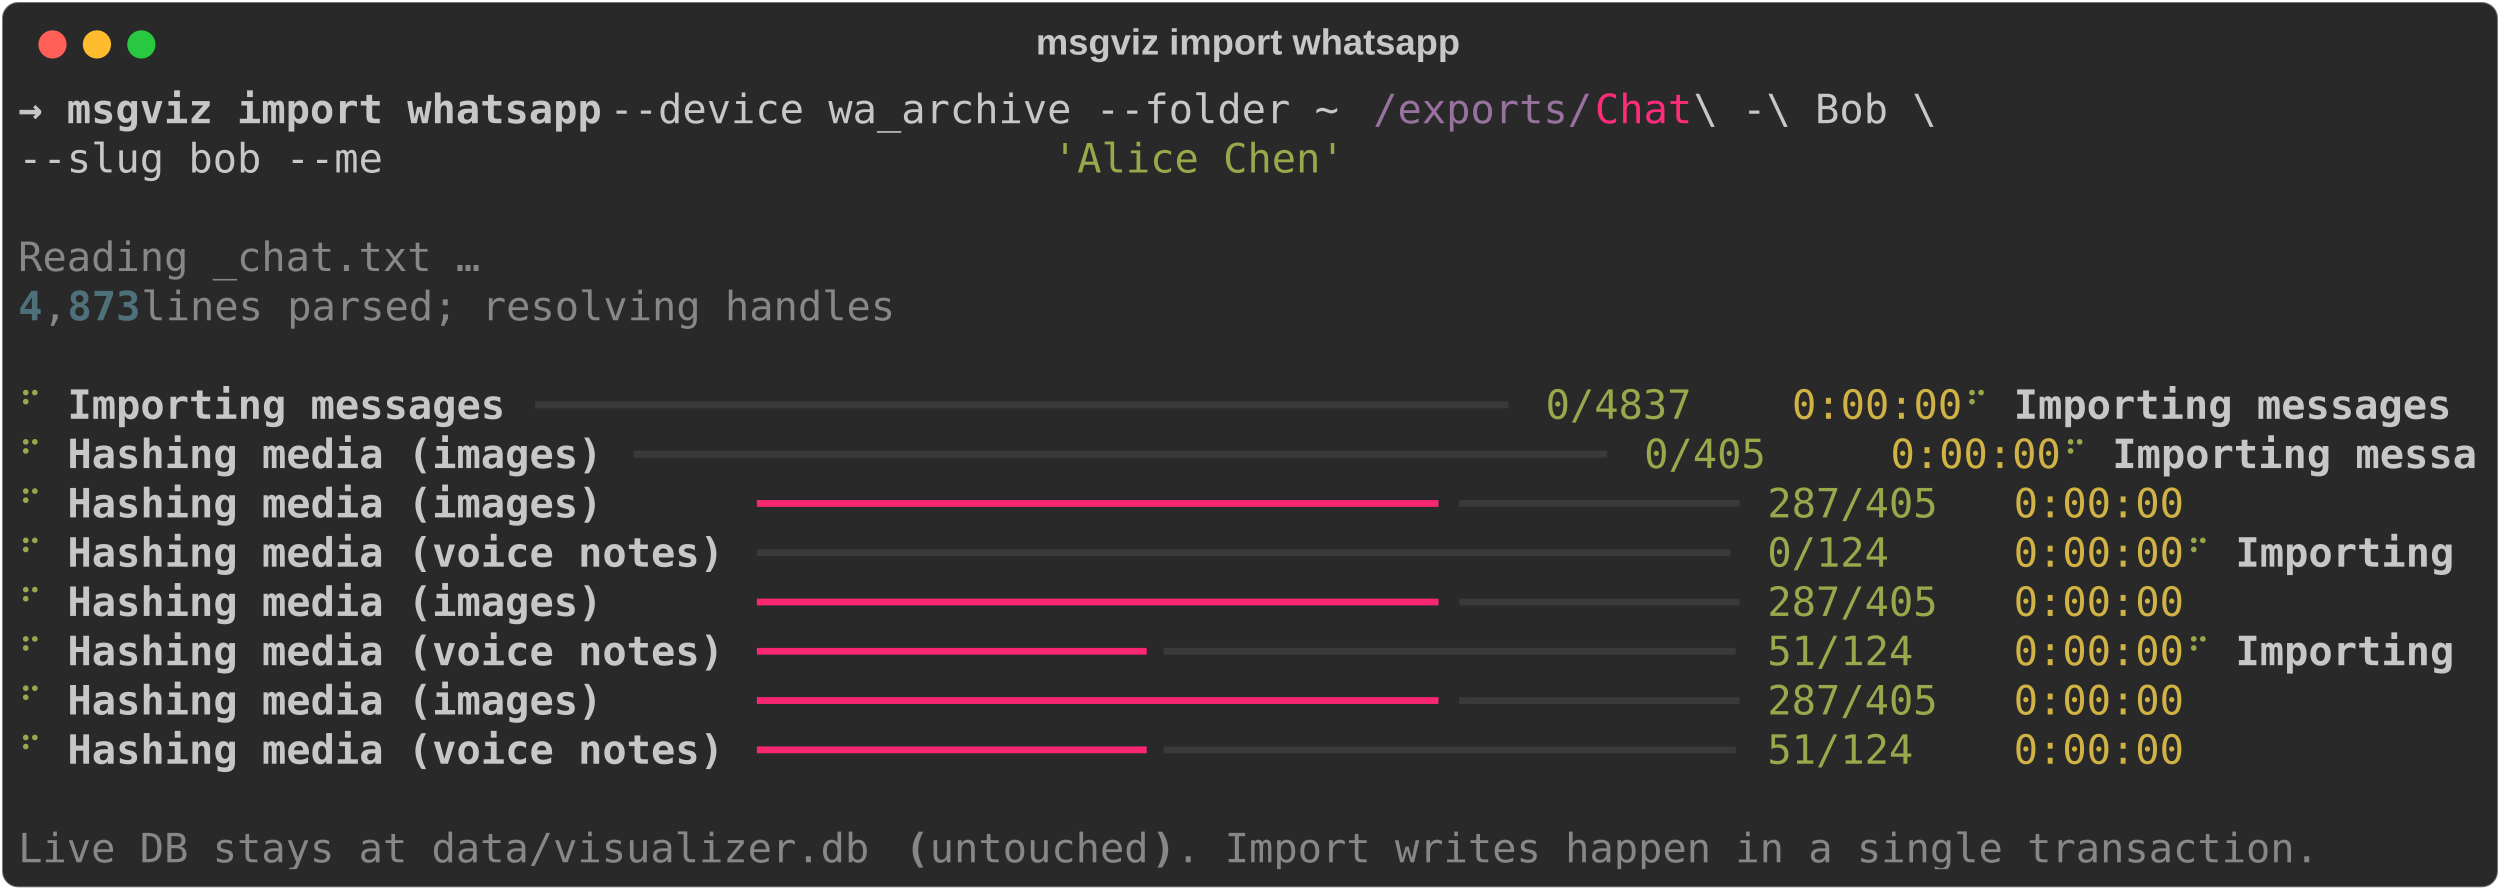
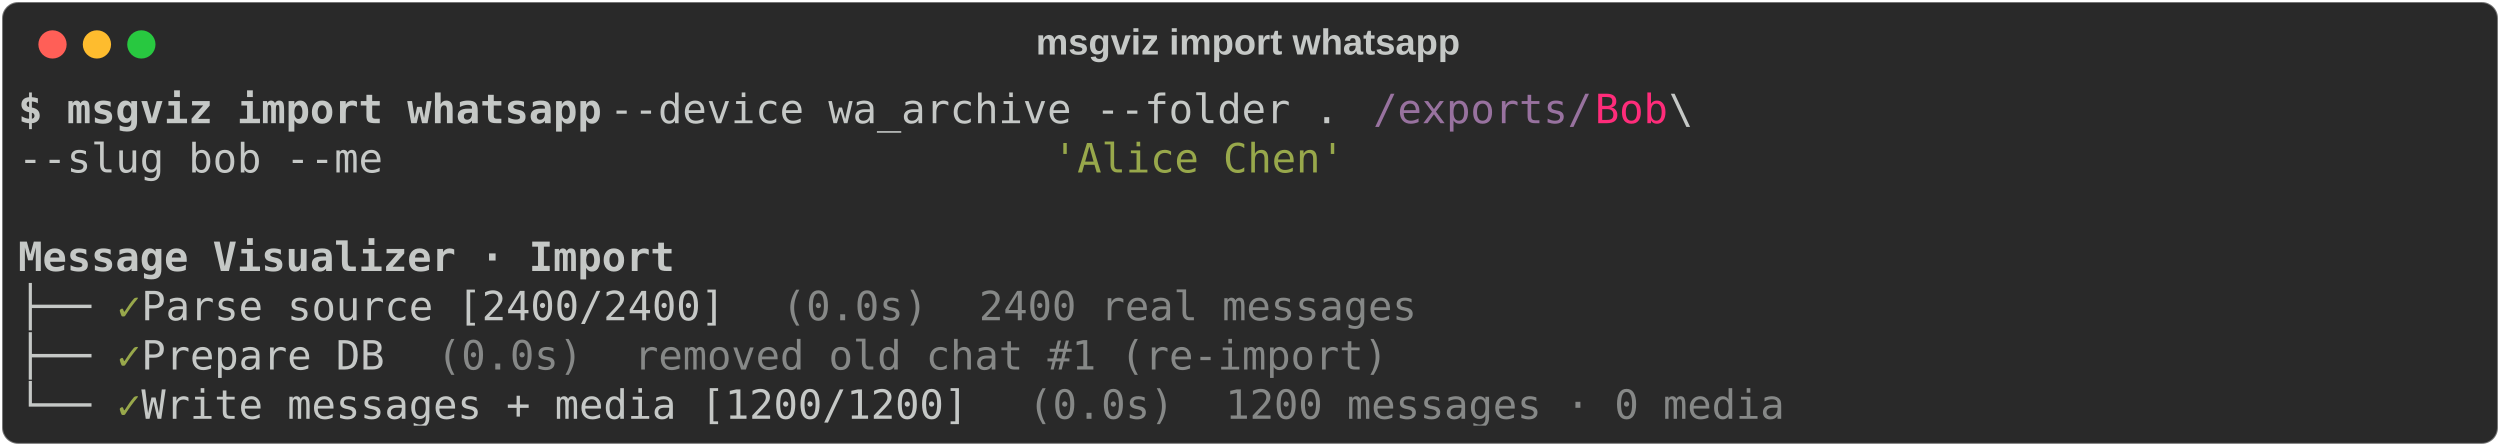
- <svg xmlns="http://www.w3.org/2000/svg" class="rich-terminal" viewBox="0 0 1238 440.4">
+ <svg xmlns="http://www.w3.org/2000/svg" class="rich-terminal" viewBox="0 0 1238 220.8">
  <style>

    @font-face {
        font-family: "Fira Code";
        src: local("FiraCode-Regular"),
                url("https://cdnjs.cloudflare.com/ajax/libs/firacode/6.2.0/woff2/FiraCode-Regular.woff2") format("woff2"),
                url("https://cdnjs.cloudflare.com/ajax/libs/firacode/6.2.0/woff/FiraCode-Regular.woff") format("woff");
        font-style: normal;
        font-weight: 400;
    }
    @font-face {
        font-family: "Fira Code";
        src: local("FiraCode-Bold"),
                url("https://cdnjs.cloudflare.com/ajax/libs/firacode/6.2.0/woff2/FiraCode-Bold.woff2") format("woff2"),
                url("https://cdnjs.cloudflare.com/ajax/libs/firacode/6.2.0/woff/FiraCode-Bold.woff") format("woff");
        font-style: bold;
        font-weight: 700;
    }

-     .terminal-827953709-matrix {
+     .terminal-770239509-matrix {
        font-family: Fira Code, monospace;
        font-size: 20px;
        line-height: 24.4px;
        font-variant-east-asian: full-width;
    }

-     .terminal-827953709-title {
+     .terminal-770239509-title {
        font-size: 18px;
        font-weight: bold;
        font-family: arial;
    }

-     .terminal-827953709-r1 { fill: #c5c8c6;font-weight: bold }
- .terminal-827953709-r2 { fill: #c5c8c6 }
- .terminal-827953709-r3 { fill: #98729f }
- .terminal-827953709-r4 { fill: #ff2c7a }
- .terminal-827953709-r5 { fill: #98a84b }
- .terminal-827953709-r6 { fill: #868887 }
- .terminal-827953709-r7 { fill: #4e707b;font-weight: bold }
- .terminal-827953709-r8 { fill: #3a3a3a }
- .terminal-827953709-r9 { fill: #d0b344 }
- .terminal-827953709-r10 { fill: #f92672 }
- .terminal-827953709-r11 { fill: #868887;font-weight: bold }
+     .terminal-770239509-r1 { fill: #c5c8c6;font-weight: bold }
+ .terminal-770239509-r2 { fill: #c5c8c6 }
+ .terminal-770239509-r3 { fill: #98729f }
+ .terminal-770239509-r4 { fill: #ff2c7a }
+ .terminal-770239509-r5 { fill: #98a84b }
+ .terminal-770239509-r6 { fill: #868887 }
    </style>
  <defs>
-     <clipPath id="terminal-827953709-clip-terminal">
-       <rect x="0" y="0" width="1219.0" height="389.4" />
+     <clipPath id="terminal-770239509-clip-terminal">
+       <rect x="0" y="0" width="1219.0" height="169.8" />
    </clipPath>
-     <clipPath id="terminal-827953709-line-0">
+     <clipPath id="terminal-770239509-line-0">
      <rect x="0" y="1.5" width="1220" height="24.65" />
    </clipPath>
-     <clipPath id="terminal-827953709-line-1">
+     <clipPath id="terminal-770239509-line-1">
      <rect x="0" y="25.9" width="1220" height="24.65" />
    </clipPath>
-     <clipPath id="terminal-827953709-line-2">
+     <clipPath id="terminal-770239509-line-2">
      <rect x="0" y="50.3" width="1220" height="24.65" />
    </clipPath>
-     <clipPath id="terminal-827953709-line-3">
+     <clipPath id="terminal-770239509-line-3">
      <rect x="0" y="74.7" width="1220" height="24.65" />
    </clipPath>
-     <clipPath id="terminal-827953709-line-4">
+     <clipPath id="terminal-770239509-line-4">
      <rect x="0" y="99.1" width="1220" height="24.65" />
    </clipPath>
-     <clipPath id="terminal-827953709-line-5">
+     <clipPath id="terminal-770239509-line-5">
      <rect x="0" y="123.5" width="1220" height="24.65" />
    </clipPath>
-     <clipPath id="terminal-827953709-line-6">
-       <rect x="0" y="147.9" width="1220" height="24.65" />
-     </clipPath>
-     <clipPath id="terminal-827953709-line-7">
-       <rect x="0" y="172.3" width="1220" height="24.65" />
-     </clipPath>
-     <clipPath id="terminal-827953709-line-8">
-       <rect x="0" y="196.7" width="1220" height="24.65" />
-     </clipPath>
-     <clipPath id="terminal-827953709-line-9">
-       <rect x="0" y="221.1" width="1220" height="24.65" />
-     </clipPath>
-     <clipPath id="terminal-827953709-line-10">
-       <rect x="0" y="245.5" width="1220" height="24.65" />
-     </clipPath>
-     <clipPath id="terminal-827953709-line-11">
-       <rect x="0" y="269.9" width="1220" height="24.65" />
-     </clipPath>
-     <clipPath id="terminal-827953709-line-12">
-       <rect x="0" y="294.3" width="1220" height="24.65" />
-     </clipPath>
-     <clipPath id="terminal-827953709-line-13">
-       <rect x="0" y="318.7" width="1220" height="24.65" />
-     </clipPath>
-     <clipPath id="terminal-827953709-line-14">
-       <rect x="0" y="343.1" width="1220" height="24.65" />
-     </clipPath>
  </defs>
-   <rect fill="#292929" stroke="rgba(255,255,255,0.35)" stroke-width="1" x="1" y="1" width="1236" height="438.4" rx="8" />
-   <text class="terminal-827953709-title" fill="#c5c8c6" text-anchor="middle" x="618" y="27">msgviz import whatsapp</text>
+   <rect fill="#292929" stroke="rgba(255,255,255,0.35)" stroke-width="1" x="1" y="1" width="1236" height="218.8" rx="8" />
+   <text class="terminal-770239509-title" fill="#c5c8c6" text-anchor="middle" x="618" y="27">msgviz import whatsapp</text>
  <g transform="translate(26,22)">
    <circle cx="0" cy="0" r="7" fill="#ff5f57" />
    <circle cx="22" cy="0" r="7" fill="#febc2e" />
    <circle cx="44" cy="0" r="7" fill="#28c840" />
  </g>
-   <g transform="translate(9, 41)" clip-path="url(#terminal-827953709-clip-terminal)">
-     <g class="terminal-827953709-matrix">
-       <text class="terminal-827953709-r1" x="0" y="20" textLength="292.8" clip-path="url(#terminal-827953709-line-0)">→ msgviz import whatsapp</text>
-       <text class="terminal-827953709-r2" x="292.8" y="20" textLength="378.2" clip-path="url(#terminal-827953709-line-0)"> --device wa_archive --folder ~</text>
-       <text class="terminal-827953709-r3" x="671" y="20" textLength="109.8" clip-path="url(#terminal-827953709-line-0)">/exports/</text>
-       <text class="terminal-827953709-r4" x="780.8" y="20" textLength="48.8" clip-path="url(#terminal-827953709-line-0)">Chat</text>
-       <text class="terminal-827953709-r2" x="829.6" y="20" textLength="122" clip-path="url(#terminal-827953709-line-0)">\ -\ Bob \</text>
-       <text class="terminal-827953709-r2" x="1220" y="20" textLength="12.2" clip-path="url(#terminal-827953709-line-0)">
+   <g transform="translate(9, 41)" clip-path="url(#terminal-770239509-clip-terminal)">
+     <g class="terminal-770239509-matrix">
+       <text class="terminal-770239509-r1" x="0" y="20" textLength="292.8" clip-path="url(#terminal-770239509-line-0)">$ msgviz import whatsapp</text>
+       <text class="terminal-770239509-r2" x="292.8" y="20" textLength="378.2" clip-path="url(#terminal-770239509-line-0)"> --device wa_archive --folder .</text>
+       <text class="terminal-770239509-r3" x="671" y="20" textLength="109.8" clip-path="url(#terminal-770239509-line-0)">/exports/</text>
+       <text class="terminal-770239509-r4" x="780.8" y="20" textLength="36.6" clip-path="url(#terminal-770239509-line-0)">Bob</text>
+       <text class="terminal-770239509-r2" x="817.4" y="20" textLength="24.4" clip-path="url(#terminal-770239509-line-0)"> \</text>
+       <text class="terminal-770239509-r2" x="1220" y="20" textLength="12.2" clip-path="url(#terminal-770239509-line-0)">
</text>
-       <text class="terminal-827953709-r2" x="0" y="44.4" textLength="512.4" clip-path="url(#terminal-827953709-line-1)">                          --slug bob --me </text>
-       <text class="terminal-827953709-r5" x="512.4" y="44.4" textLength="146.4" clip-path="url(#terminal-827953709-line-1)">'Alice Chen'</text>
-       <text class="terminal-827953709-r2" x="1220" y="44.4" textLength="12.2" clip-path="url(#terminal-827953709-line-1)">
+       <text class="terminal-770239509-r2" x="0" y="44.4" textLength="512.4" clip-path="url(#terminal-770239509-line-1)">                          --slug bob --me </text>
+       <text class="terminal-770239509-r5" x="512.4" y="44.4" textLength="146.4" clip-path="url(#terminal-770239509-line-1)">'Alice Chen'</text>
+       <text class="terminal-770239509-r2" x="1220" y="44.4" textLength="12.2" clip-path="url(#terminal-770239509-line-1)">
</text>
-       <text class="terminal-827953709-r2" x="1220" y="68.8" textLength="12.2" clip-path="url(#terminal-827953709-line-2)">
+       <text class="terminal-770239509-r2" x="1220" y="68.8" textLength="12.2" clip-path="url(#terminal-770239509-line-2)">
</text>
-       <text class="terminal-827953709-r6" x="0" y="93.2" textLength="231.8" clip-path="url(#terminal-827953709-line-3)">Reading _chat.txt …</text>
-       <text class="terminal-827953709-r2" x="1220" y="93.2" textLength="12.2" clip-path="url(#terminal-827953709-line-3)">
+       <text class="terminal-770239509-r1" x="0" y="93.2" textLength="329.4" clip-path="url(#terminal-770239509-line-3)">Message Visualizer · Import</text>
+       <text class="terminal-770239509-r2" x="1220" y="93.2" textLength="12.2" clip-path="url(#terminal-770239509-line-3)">
</text>
-       <text class="terminal-827953709-r7" x="0" y="117.6" textLength="12.2" clip-path="url(#terminal-827953709-line-4)">4</text>
-       <text class="terminal-827953709-r6" x="12.2" y="117.6" textLength="12.2" clip-path="url(#terminal-827953709-line-4)">,</text>
-       <text class="terminal-827953709-r7" x="24.4" y="117.6" textLength="36.6" clip-path="url(#terminal-827953709-line-4)">873</text>
-       <text class="terminal-827953709-r6" x="61" y="117.6" textLength="390.4" clip-path="url(#terminal-827953709-line-4)"> lines parsed; resolving handles</text>
-       <text class="terminal-827953709-r2" x="1220" y="117.6" textLength="12.2" clip-path="url(#terminal-827953709-line-4)">
+       <text class="terminal-770239509-r2" x="0" y="117.6" textLength="48.8" clip-path="url(#terminal-770239509-line-4)">├── </text>
+       <text class="terminal-770239509-r5" x="48.8" y="117.6" textLength="12.2" clip-path="url(#terminal-770239509-line-4)">✓</text>
+       <text class="terminal-770239509-r2" x="61" y="117.6" textLength="317.2" clip-path="url(#terminal-770239509-line-4)"> Parse source [2400/2400] </text>
+       <text class="terminal-770239509-r6" x="378.2" y="117.6" textLength="73.2" clip-path="url(#terminal-770239509-line-4)">(0.0s)</text>
+       <text class="terminal-770239509-r6" x="475.8" y="117.6" textLength="219.6" clip-path="url(#terminal-770239509-line-4)">2400 real messages</text>
+       <text class="terminal-770239509-r2" x="1220" y="117.6" textLength="12.2" clip-path="url(#terminal-770239509-line-4)">
</text>
-       <text class="terminal-827953709-r2" x="1220" y="142" textLength="12.2" clip-path="url(#terminal-827953709-line-5)">
+       <text class="terminal-770239509-r2" x="0" y="142" textLength="48.8" clip-path="url(#terminal-770239509-line-5)">├── </text>
+       <text class="terminal-770239509-r5" x="48.8" y="142" textLength="12.2" clip-path="url(#terminal-770239509-line-5)">✓</text>
+       <text class="terminal-770239509-r2" x="61" y="142" textLength="146.4" clip-path="url(#terminal-770239509-line-5)"> Prepare DB </text>
+       <text class="terminal-770239509-r6" x="207.4" y="142" textLength="73.2" clip-path="url(#terminal-770239509-line-5)">(0.0s)</text>
+       <text class="terminal-770239509-r6" x="305" y="142" textLength="378.2" clip-path="url(#terminal-770239509-line-5)">removed old chat #1 (re-import)</text>
+       <text class="terminal-770239509-r2" x="1220" y="142" textLength="12.2" clip-path="url(#terminal-770239509-line-5)">
</text>
-       <text class="terminal-827953709-r5" x="0" y="166.4" textLength="12.2" clip-path="url(#terminal-827953709-line-6)">⠋</text>
-       <text class="terminal-827953709-r1" x="24.4" y="166.4" textLength="219.6" clip-path="url(#terminal-827953709-line-6)">Importing messages</text>
-       <text class="terminal-827953709-r8" x="256.2" y="166.4" textLength="488" clip-path="url(#terminal-827953709-line-6)">━━━━━━━━━━━━━━━━━━━━━━━━━━━━━━━━━━━━━━━━</text>
-       <text class="terminal-827953709-r5" x="756.4" y="166.4" textLength="109.8" clip-path="url(#terminal-827953709-line-6)">   0/4837</text>
-       <text class="terminal-827953709-r9" x="878.4" y="166.4" textLength="85.4" clip-path="url(#terminal-827953709-line-6)">0:00:00</text>
-       <text class="terminal-827953709-r5" x="963.8" y="166.4" textLength="12.2" clip-path="url(#terminal-827953709-line-6)">⠋</text>
-       <text class="terminal-827953709-r1" x="988.2" y="166.4" textLength="219.6" clip-path="url(#terminal-827953709-line-6)">Importing messages</text>
-       <text class="terminal-827953709-r2" x="1220" y="166.4" textLength="12.2" clip-path="url(#terminal-827953709-line-6)">
- </text>
-       <text class="terminal-827953709-r5" x="0" y="190.8" textLength="12.2" clip-path="url(#terminal-827953709-line-7)">⠋</text>
-       <text class="terminal-827953709-r1" x="24.4" y="190.8" textLength="268.4" clip-path="url(#terminal-827953709-line-7)">Hashing media (images)</text>
-       <text class="terminal-827953709-r8" x="305" y="190.8" textLength="488" clip-path="url(#terminal-827953709-line-7)">━━━━━━━━━━━━━━━━━━━━━━━━━━━━━━━━━━━━━━━━</text>
-       <text class="terminal-827953709-r5" x="805.2" y="190.8" textLength="109.8" clip-path="url(#terminal-827953709-line-7)">  0/405  </text>
-       <text class="terminal-827953709-r9" x="927.2" y="190.8" textLength="85.4" clip-path="url(#terminal-827953709-line-7)">0:00:00</text>
-       <text class="terminal-827953709-r5" x="1012.6" y="190.8" textLength="12.2" clip-path="url(#terminal-827953709-line-7)">⠋</text>
-       <text class="terminal-827953709-r1" x="1037" y="190.8" textLength="183" clip-path="url(#terminal-827953709-line-7)">Importing messa</text>
-       <text class="terminal-827953709-r2" x="1220" y="190.8" textLength="12.2" clip-path="url(#terminal-827953709-line-7)">
- </text>
-       <text class="terminal-827953709-r5" x="0" y="215.2" textLength="12.2" clip-path="url(#terminal-827953709-line-8)">⠋</text>
-       <text class="terminal-827953709-r1" x="24.4" y="215.2" textLength="268.4" clip-path="url(#terminal-827953709-line-8)">Hashing media (images)</text>
-       <text class="terminal-827953709-r10" x="366" y="215.2" textLength="341.6" clip-path="url(#terminal-827953709-line-8)">━━━━━━━━━━━━━━━━━━━━━━━━━━━━</text>
-       <text class="terminal-827953709-r8" x="707.6" y="215.2" textLength="12.2" clip-path="url(#terminal-827953709-line-8)">╺</text>
-       <text class="terminal-827953709-r8" x="719.8" y="215.2" textLength="134.2" clip-path="url(#terminal-827953709-line-8)">━━━━━━━━━━━</text>
-       <text class="terminal-827953709-r5" x="866.2" y="215.2" textLength="109.8" clip-path="url(#terminal-827953709-line-8)">287/405  </text>
-       <text class="terminal-827953709-r9" x="988.2" y="215.2" textLength="85.4" clip-path="url(#terminal-827953709-line-8)">0:00:00</text>
-       <text class="terminal-827953709-r2" x="1220" y="215.2" textLength="12.2" clip-path="url(#terminal-827953709-line-8)">
- </text>
-       <text class="terminal-827953709-r5" x="0" y="239.6" textLength="12.2" clip-path="url(#terminal-827953709-line-9)">⠋</text>
-       <text class="terminal-827953709-r1" x="24.4" y="239.6" textLength="329.4" clip-path="url(#terminal-827953709-line-9)">Hashing media (voice notes)</text>
-       <text class="terminal-827953709-r8" x="366" y="239.6" textLength="488" clip-path="url(#terminal-827953709-line-9)">━━━━━━━━━━━━━━━━━━━━━━━━━━━━━━━━━━━━━━━━</text>
-       <text class="terminal-827953709-r5" x="866.2" y="239.6" textLength="109.8" clip-path="url(#terminal-827953709-line-9)">  0/124  </text>
-       <text class="terminal-827953709-r9" x="988.2" y="239.6" textLength="85.4" clip-path="url(#terminal-827953709-line-9)">0:00:00</text>
-       <text class="terminal-827953709-r5" x="1073.6" y="239.6" textLength="12.2" clip-path="url(#terminal-827953709-line-9)">⠋</text>
-       <text class="terminal-827953709-r1" x="1098" y="239.6" textLength="122" clip-path="url(#terminal-827953709-line-9)">Importing </text>
-       <text class="terminal-827953709-r2" x="1220" y="239.6" textLength="12.2" clip-path="url(#terminal-827953709-line-9)">
- </text>
-       <text class="terminal-827953709-r5" x="0" y="264" textLength="12.2" clip-path="url(#terminal-827953709-line-10)">⠋</text>
-       <text class="terminal-827953709-r1" x="24.4" y="264" textLength="268.4" clip-path="url(#terminal-827953709-line-10)">Hashing media (images)</text>
-       <text class="terminal-827953709-r10" x="366" y="264" textLength="341.6" clip-path="url(#terminal-827953709-line-10)">━━━━━━━━━━━━━━━━━━━━━━━━━━━━</text>
-       <text class="terminal-827953709-r8" x="707.6" y="264" textLength="12.2" clip-path="url(#terminal-827953709-line-10)">╺</text>
-       <text class="terminal-827953709-r8" x="719.8" y="264" textLength="134.2" clip-path="url(#terminal-827953709-line-10)">━━━━━━━━━━━</text>
-       <text class="terminal-827953709-r5" x="866.2" y="264" textLength="109.8" clip-path="url(#terminal-827953709-line-10)">287/405  </text>
-       <text class="terminal-827953709-r9" x="988.2" y="264" textLength="85.4" clip-path="url(#terminal-827953709-line-10)">0:00:00</text>
-       <text class="terminal-827953709-r2" x="1220" y="264" textLength="12.2" clip-path="url(#terminal-827953709-line-10)">
- </text>
-       <text class="terminal-827953709-r5" x="0" y="288.4" textLength="12.2" clip-path="url(#terminal-827953709-line-11)">⠋</text>
-       <text class="terminal-827953709-r1" x="24.4" y="288.4" textLength="329.4" clip-path="url(#terminal-827953709-line-11)">Hashing media (voice notes)</text>
-       <text class="terminal-827953709-r10" x="366" y="288.4" textLength="195.2" clip-path="url(#terminal-827953709-line-11)">━━━━━━━━━━━━━━━━</text>
-       <text class="terminal-827953709-r8" x="561.2" y="288.4" textLength="12.2" clip-path="url(#terminal-827953709-line-11)">╺</text>
-       <text class="terminal-827953709-r8" x="573.4" y="288.4" textLength="280.6" clip-path="url(#terminal-827953709-line-11)">━━━━━━━━━━━━━━━━━━━━━━━</text>
-       <text class="terminal-827953709-r5" x="866.2" y="288.4" textLength="109.8" clip-path="url(#terminal-827953709-line-11)"> 51/124  </text>
-       <text class="terminal-827953709-r9" x="988.2" y="288.4" textLength="85.4" clip-path="url(#terminal-827953709-line-11)">0:00:00</text>
-       <text class="terminal-827953709-r5" x="1073.6" y="288.4" textLength="12.2" clip-path="url(#terminal-827953709-line-11)">⠋</text>
-       <text class="terminal-827953709-r1" x="1098" y="288.4" textLength="122" clip-path="url(#terminal-827953709-line-11)">Importing </text>
-       <text class="terminal-827953709-r2" x="1220" y="288.4" textLength="12.2" clip-path="url(#terminal-827953709-line-11)">
- </text>
-       <text class="terminal-827953709-r5" x="0" y="312.8" textLength="12.2" clip-path="url(#terminal-827953709-line-12)">⠋</text>
-       <text class="terminal-827953709-r1" x="24.4" y="312.8" textLength="268.4" clip-path="url(#terminal-827953709-line-12)">Hashing media (images)</text>
-       <text class="terminal-827953709-r10" x="366" y="312.8" textLength="341.6" clip-path="url(#terminal-827953709-line-12)">━━━━━━━━━━━━━━━━━━━━━━━━━━━━</text>
-       <text class="terminal-827953709-r8" x="707.6" y="312.8" textLength="12.2" clip-path="url(#terminal-827953709-line-12)">╺</text>
-       <text class="terminal-827953709-r8" x="719.8" y="312.8" textLength="134.2" clip-path="url(#terminal-827953709-line-12)">━━━━━━━━━━━</text>
-       <text class="terminal-827953709-r5" x="866.2" y="312.8" textLength="109.8" clip-path="url(#terminal-827953709-line-12)">287/405  </text>
-       <text class="terminal-827953709-r9" x="988.2" y="312.8" textLength="85.4" clip-path="url(#terminal-827953709-line-12)">0:00:00</text>
-       <text class="terminal-827953709-r2" x="1220" y="312.8" textLength="12.2" clip-path="url(#terminal-827953709-line-12)">
- </text>
-       <text class="terminal-827953709-r5" x="0" y="337.2" textLength="12.2" clip-path="url(#terminal-827953709-line-13)">⠋</text>
-       <text class="terminal-827953709-r1" x="24.4" y="337.2" textLength="329.4" clip-path="url(#terminal-827953709-line-13)">Hashing media (voice notes)</text>
-       <text class="terminal-827953709-r10" x="366" y="337.2" textLength="195.2" clip-path="url(#terminal-827953709-line-13)">━━━━━━━━━━━━━━━━</text>
-       <text class="terminal-827953709-r8" x="561.2" y="337.2" textLength="12.2" clip-path="url(#terminal-827953709-line-13)">╺</text>
-       <text class="terminal-827953709-r8" x="573.4" y="337.2" textLength="280.6" clip-path="url(#terminal-827953709-line-13)">━━━━━━━━━━━━━━━━━━━━━━━</text>
-       <text class="terminal-827953709-r5" x="866.2" y="337.2" textLength="109.8" clip-path="url(#terminal-827953709-line-13)"> 51/124  </text>
-       <text class="terminal-827953709-r9" x="988.2" y="337.2" textLength="85.4" clip-path="url(#terminal-827953709-line-13)">0:00:00</text>
-       <text class="terminal-827953709-r2" x="1220" y="337.2" textLength="12.2" clip-path="url(#terminal-827953709-line-13)">
- </text>
-       <text class="terminal-827953709-r2" x="1220" y="361.6" textLength="12.2" clip-path="url(#terminal-827953709-line-14)">
- </text>
-       <text class="terminal-827953709-r6" x="0" y="386" textLength="439.2" clip-path="url(#terminal-827953709-line-15)">Live DB stays at data/visualizer.db </text>
-       <text class="terminal-827953709-r11" x="439.2" y="386" textLength="12.2" clip-path="url(#terminal-827953709-line-15)">(</text>
-       <text class="terminal-827953709-r6" x="451.4" y="386" textLength="109.8" clip-path="url(#terminal-827953709-line-15)">untouched</text>
-       <text class="terminal-827953709-r11" x="561.2" y="386" textLength="12.2" clip-path="url(#terminal-827953709-line-15)">)</text>
-       <text class="terminal-827953709-r6" x="573.4" y="386" textLength="573.4" clip-path="url(#terminal-827953709-line-15)">. Import writes happen in a single transaction.</text>
-       <text class="terminal-827953709-r2" x="1220" y="386" textLength="12.2" clip-path="url(#terminal-827953709-line-15)">
+       <text class="terminal-770239509-r2" x="0" y="166.4" textLength="48.8" clip-path="url(#terminal-770239509-line-6)">└── </text>
+       <text class="terminal-770239509-r5" x="48.8" y="166.4" textLength="12.2" clip-path="url(#terminal-770239509-line-6)">✓</text>
+       <text class="terminal-770239509-r2" x="61" y="166.4" textLength="439.2" clip-path="url(#terminal-770239509-line-6)"> Write messages + media [1200/1200] </text>
+       <text class="terminal-770239509-r6" x="500.2" y="166.4" textLength="73.2" clip-path="url(#terminal-770239509-line-6)">(0.0s)</text>
+       <text class="terminal-770239509-r6" x="597.8" y="166.4" textLength="280.6" clip-path="url(#terminal-770239509-line-6)">1200 messages · 0 media</text>
+       <text class="terminal-770239509-r2" x="1220" y="166.4" textLength="12.2" clip-path="url(#terminal-770239509-line-6)">
</text>
    </g>
  </g>
</svg>
